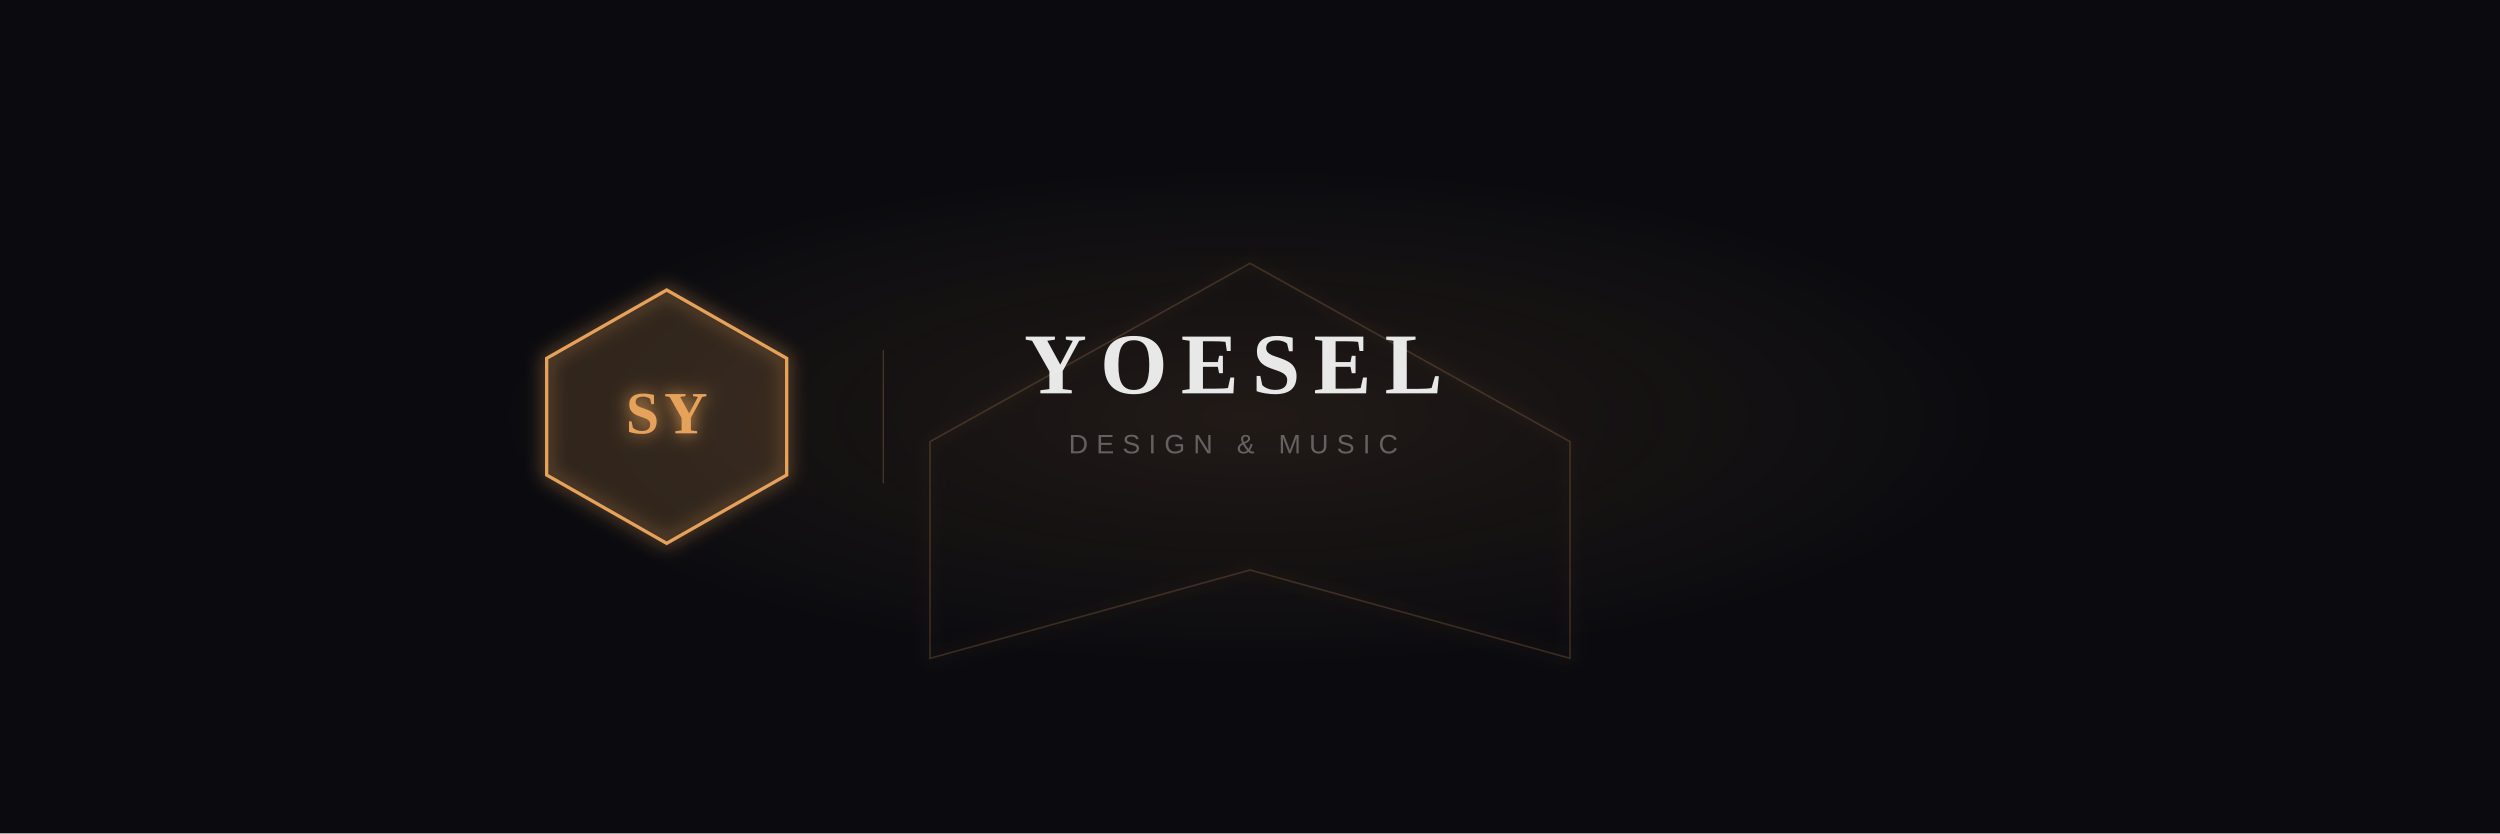
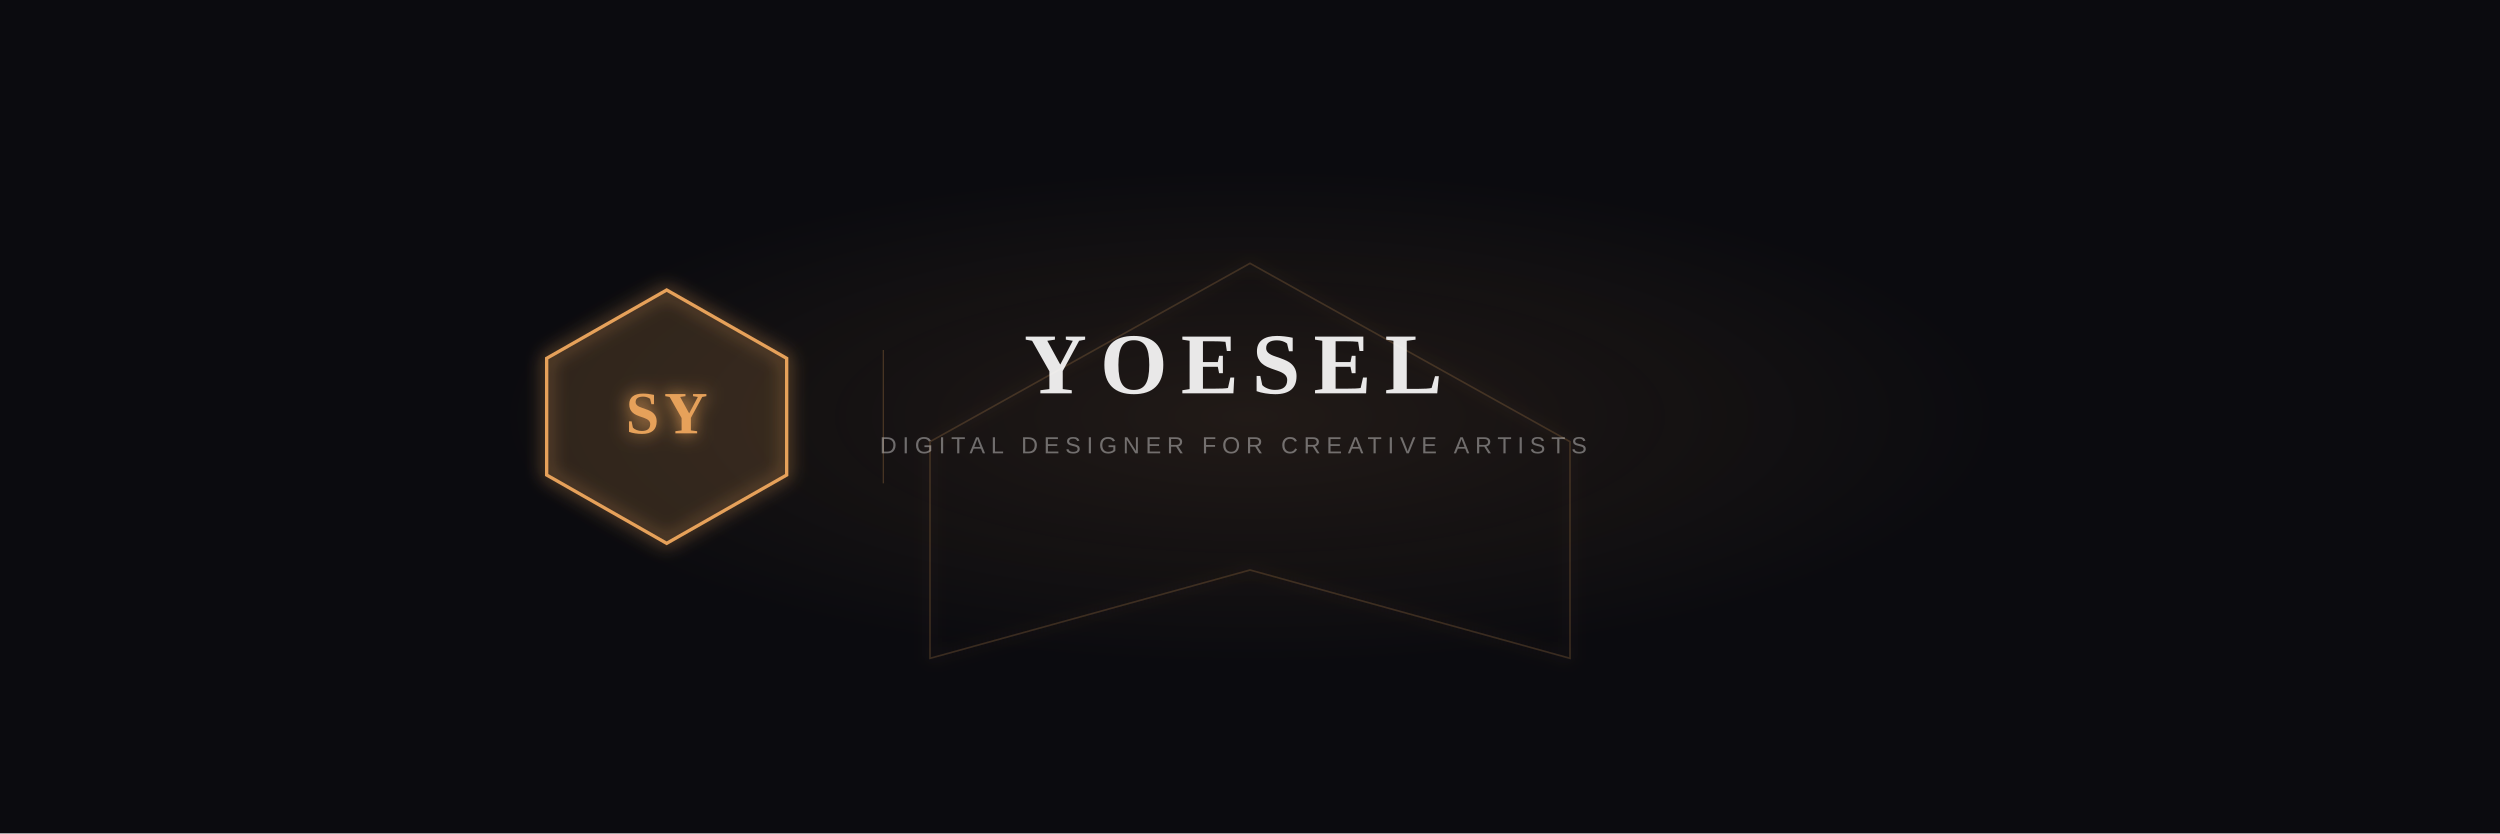
<svg xmlns="http://www.w3.org/2000/svg" viewBox="0 0 1500 500" width="1500" height="500">
  <defs>
    <radialGradient id="bannerGlow" cx="50%" cy="50%" r="30%">
      <stop offset="0%" stop-color="#E6A15A" stop-opacity="0.10" />
      <stop offset="100%" stop-color="#E6A15A" stop-opacity="0" />
    </radialGradient>
    <filter id="bannerSymGlow" x="-80%" y="-80%" width="260%" height="260%">
      <feGaussianBlur in="SourceGraphic" stdDeviation="5" result="blur" />
      <feMerge>
        <feMergeNode in="blur" />
        <feMergeNode in="SourceGraphic" />
      </feMerge>
    </filter>
  </defs>
  <rect width="1500" height="500" fill="#0B0B0F" />
  <rect width="1500" height="500" fill="url(#bannerGlow)" />
  <g filter="url(#bannerSymGlow)">
    <polygon points="750,158 942,265 942,395 750,342 558,395 558,265" stroke="#E6A15A" stroke-width="1" fill="none" opacity="0.2" />
    <polygon points="400,174 472,215 472,285 400,326 328,285 328,215" stroke="#E6A15A" stroke-width="2" fill="#E6A15A" fill-opacity="0.09" />
    <text x="400" y="260" text-anchor="middle" fill="#E6A15A" font-size="36" font-weight="700" font-family="Georgia,'Times New Roman',serif" letter-spacing="3">SY</text>
  </g>
  <line x1="530" y1="210" x2="530" y2="290" stroke="#E6A15A" stroke-width="0.75" stroke-opacity="0.25" />
  <text x="740" y="236" text-anchor="middle" fill="#FFFFFF" fill-opacity="0.9" font-size="52" font-weight="700" font-family="Georgia,'Times New Roman',serif" letter-spacing="8">YOESEL</text>
-   <text x="740" y="272" text-anchor="middle" fill="#FFFFFF" fill-opacity="0.32" font-size="16" font-weight="400" font-family="'Helvetica Neue',Arial,sans-serif" letter-spacing="5">DESIGN &amp; MUSIC</text>
+   <text x="740" y="272" text-anchor="middle" fill="#FFFFFF" fill-opacity="0.38" font-size="14" font-weight="400" font-family="'Helvetica Neue',Arial,sans-serif" letter-spacing="3.5">DIGITAL DESIGNER FOR CREATIVE ARTISTS</text>
</svg>
